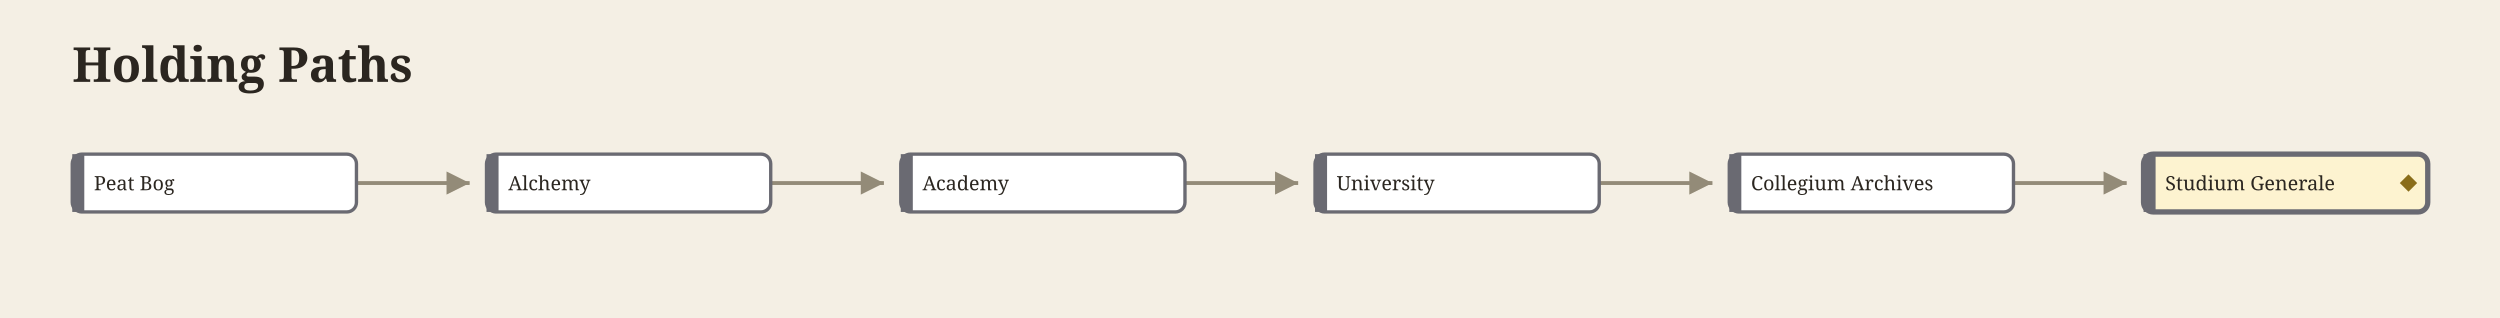
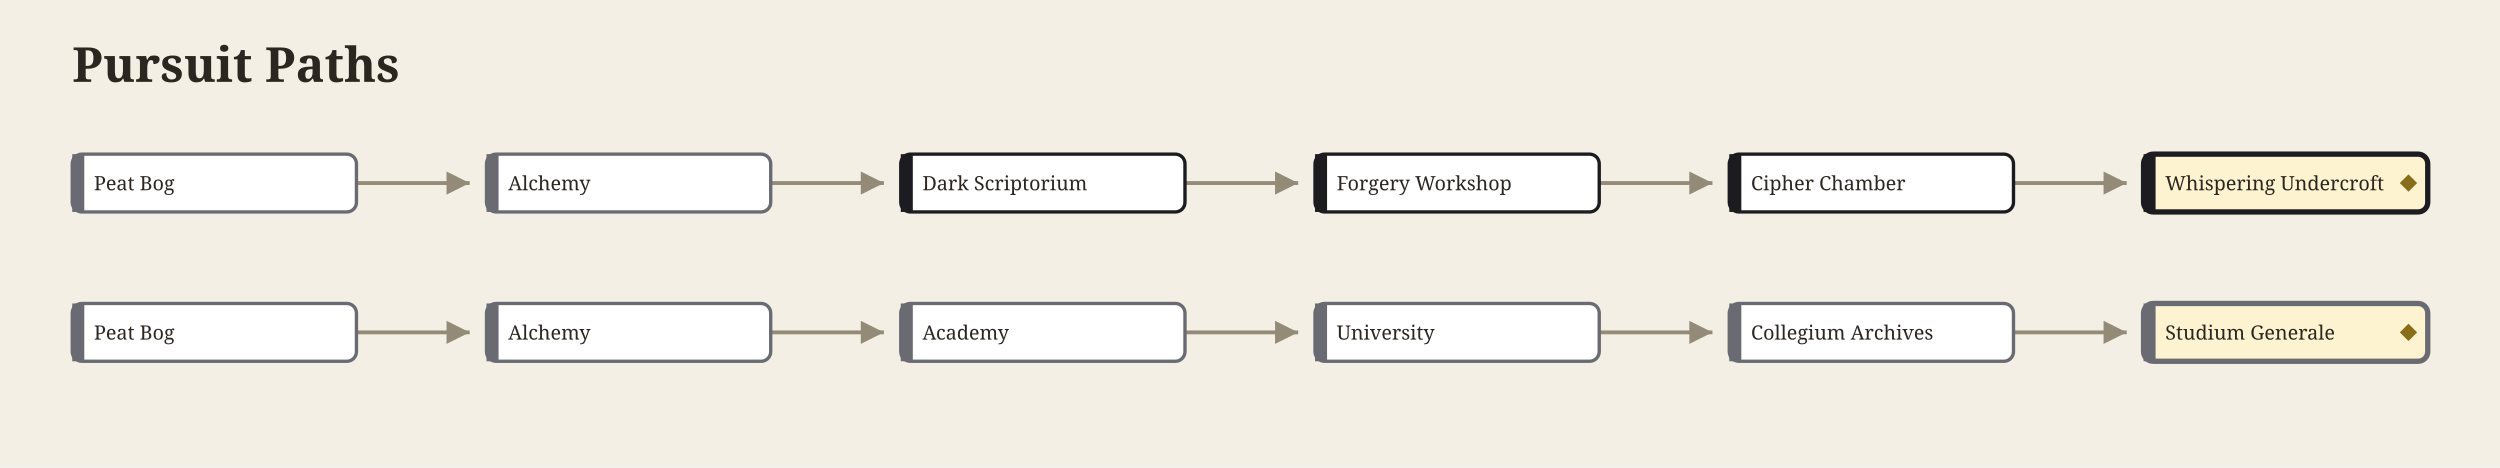
- <svg xmlns="http://www.w3.org/2000/svg" width="1038" height="132" viewBox="0 0 1038 132" font-family="Georgia, serif">
-   <rect width="1038" height="132" fill="#f4efe4" />
+ <svg xmlns="http://www.w3.org/2000/svg" width="1038" height="194" viewBox="0 0 1038 194" font-family="Georgia, serif">
+   <rect width="1038" height="194" fill="#f4efe4" />
  <defs>
    <marker id="arw-2E5A8C" markerWidth="7" markerHeight="7" refX="6" refY="3" orient="auto">
      <path d="M0,0 L6,3 L0,6 Z" fill="#2E5A8C" />
    </marker>
    <marker id="arw-9E2B25" markerWidth="7" markerHeight="7" refX="6" refY="3" orient="auto">
      <path d="M0,0 L6,3 L0,6 Z" fill="#9E2B25" />
    </marker>
    <marker id="arw-1c9c8c" markerWidth="7" markerHeight="7" refX="6" refY="3" orient="auto">
      <path d="M0,0 L6,3 L0,6 Z" fill="#1c9c8c" />
    </marker>
    <marker id="arw-C6A024" markerWidth="7" markerHeight="7" refX="6" refY="3" orient="auto">
      <path d="M0,0 L6,3 L0,6 Z" fill="#C6A024" />
    </marker>
    <marker id="arw-6A3D8F" markerWidth="7" markerHeight="7" refX="6" refY="3" orient="auto">
      <path d="M0,0 L6,3 L0,6 Z" fill="#6A3D8F" />
    </marker>
    <marker id="arw-CC6A1A" markerWidth="7" markerHeight="7" refX="6" refY="3" orient="auto">
      <path d="M0,0 L6,3 L0,6 Z" fill="#CC6A1A" />
    </marker>
    <marker id="arw-3a7d3a" markerWidth="7" markerHeight="7" refX="6" refY="3" orient="auto">
      <path d="M0,0 L6,3 L0,6 Z" fill="#3a7d3a" />
    </marker>
    <marker id="arw-b5347a" markerWidth="7" markerHeight="7" refX="6" refY="3" orient="auto">
      <path d="M0,0 L6,3 L0,6 Z" fill="#b5347a" />
    </marker>
    <marker id="arw-2b6f9e" markerWidth="7" markerHeight="7" refX="6" refY="3" orient="auto">
      <path d="M0,0 L6,3 L0,6 Z" fill="#2b6f9e" />
    </marker>
    <marker id="arw-8a6d1a" markerWidth="7" markerHeight="7" refX="6" refY="3" orient="auto">
      <path d="M0,0 L6,3 L0,6 Z" fill="#8a6d1a" />
    </marker>
    <marker id="arw-5f5647" markerWidth="7" markerHeight="7" refX="6" refY="3" orient="auto">
      <path d="M0,0 L6,3 L0,6 Z" fill="#5f5647" />
    </marker>
    <marker id="arw-7a2ea0" markerWidth="7" markerHeight="7" refX="6" refY="3" orient="auto">
      <path d="M0,0 L6,3 L0,6 Z" fill="#7a2ea0" />
    </marker>
    <marker id="arw-0f8a7e" markerWidth="7" markerHeight="7" refX="6" refY="3" orient="auto">
      <path d="M0,0 L6,3 L0,6 Z" fill="#0f8a7e" />
    </marker>
    <marker id="arw-a83232" markerWidth="7" markerHeight="7" refX="6" refY="3" orient="auto">
      <path d="M0,0 L6,3 L0,6 Z" fill="#a83232" />
    </marker>
    <marker id="arw-8f8672" markerWidth="7" markerHeight="7" refX="6" refY="3" orient="auto">
      <path d="M0,0 L6,3 L0,6 Z" fill="#8f8672" />
    </marker>
  </defs>
-   <text x="30" y="34" font-size="20" font-weight="bold" fill="#2b2620">Holding Paths</text>
+   <text x="30" y="34" font-size="20" font-weight="bold" fill="#2b2620">Pursuit Paths</text>
  <path d="M148,76 L195,76" fill="none" stroke="#f4efe4" stroke-width="4.6" opacity="1" />
  <path d="M148,76 L195,76" fill="none" stroke="#8f8672" stroke-width="1.6" opacity="0.95" marker-end="url(#arw-8f8672)" />
  <path d="M320,76 L367,76" fill="none" stroke="#f4efe4" stroke-width="4.6" opacity="1" />
  <path d="M320,76 L367,76" fill="none" stroke="#8f8672" stroke-width="1.6" opacity="0.95" marker-end="url(#arw-8f8672)" />
  <path d="M492,76 L539,76" fill="none" stroke="#f4efe4" stroke-width="4.6" opacity="1" />
  <path d="M492,76 L539,76" fill="none" stroke="#8f8672" stroke-width="1.6" opacity="0.95" marker-end="url(#arw-8f8672)" />
  <path d="M664,76 L711,76" fill="none" stroke="#f4efe4" stroke-width="4.6" opacity="1" />
  <path d="M664,76 L711,76" fill="none" stroke="#8f8672" stroke-width="1.6" opacity="0.95" marker-end="url(#arw-8f8672)" />
  <path d="M836,76 L883,76" fill="none" stroke="#f4efe4" stroke-width="4.6" opacity="1" />
  <path d="M836,76 L883,76" fill="none" stroke="#8f8672" stroke-width="1.6" opacity="0.95" marker-end="url(#arw-8f8672)" />
  <rect x="30" y="64" width="118" height="24" rx="4" fill="#ffffff" stroke="#6a6a72" stroke-width="1.4" />
  <rect x="30" y="64" width="5" height="24" fill="#6a6a72" />
  <text x="39" y="79" font-size="8.2" fill="#2b2620">Peat Bog</text>
  <rect x="202" y="64" width="118" height="24" rx="4" fill="#ffffff" stroke="#6a6a72" stroke-width="1.4" />
  <rect x="202" y="64" width="5" height="24" fill="#6a6a72" />
  <text x="211" y="79" font-size="8.2" fill="#2b2620">Alchemy</text>
-   <rect x="374" y="64" width="118" height="24" rx="4" fill="#ffffff" stroke="#6a6a72" stroke-width="1.4" />
-   <rect x="374" y="64" width="5" height="24" fill="#6a6a72" />
-   <text x="383" y="79" font-size="8.2" fill="#2b2620">Academy</text>
-   <rect x="546" y="64" width="118" height="24" rx="4" fill="#ffffff" stroke="#6a6a72" stroke-width="1.4" />
-   <rect x="546" y="64" width="5" height="24" fill="#6a6a72" />
-   <text x="555" y="79" font-size="8.2" fill="#2b2620">University</text>
-   <rect x="718" y="64" width="118" height="24" rx="4" fill="#ffffff" stroke="#6a6a72" stroke-width="1.4" />
-   <rect x="718" y="64" width="5" height="24" fill="#6a6a72" />
-   <text x="727" y="79" font-size="8.2" fill="#2b2620">Collegium Archives</text>
-   <rect x="890" y="64" width="118" height="24" rx="4" fill="#fdf3d0" stroke="#6a6a72" stroke-width="2.2" />
-   <rect x="890" y="64" width="5" height="24" fill="#6a6a72" />
-   <text x="899" y="79" font-size="8.2" fill="#2b2620">Studium Generale</text>
+   <rect x="374" y="64" width="118" height="24" rx="4" fill="#ffffff" stroke="#1c1c20" stroke-width="1.4" />
+   <rect x="374" y="64" width="5" height="24" fill="#1c1c20" />
+   <text x="383" y="79" font-size="8.2" fill="#2b2620">Dark Scriptorium</text>
+   <rect x="546" y="64" width="118" height="24" rx="4" fill="#ffffff" stroke="#1c1c20" stroke-width="1.4" />
+   <rect x="546" y="64" width="5" height="24" fill="#1c1c20" />
+   <text x="555" y="79" font-size="8.2" fill="#2b2620">Forgery Workshop</text>
+   <rect x="718" y="64" width="118" height="24" rx="4" fill="#ffffff" stroke="#1c1c20" stroke-width="1.4" />
+   <rect x="718" y="64" width="5" height="24" fill="#1c1c20" />
+   <text x="727" y="79" font-size="8.2" fill="#2b2620">Cipher Chamber</text>
+   <rect x="890" y="64" width="118" height="24" rx="4" fill="#fdf3d0" stroke="#1c1c20" stroke-width="2.2" />
+   <rect x="890" y="64" width="5" height="24" fill="#1c1c20" />
+   <text x="899" y="79" font-size="8.2" fill="#2b2620">Whispering Undercroft</text>
  <polygon points="1000.0,72.4 1003.6,76.0 1000.0,79.6 996.4,76.0" fill="#8a6d1a" />
+   <path d="M148,138 L195,138" fill="none" stroke="#f4efe4" stroke-width="4.6" opacity="1" />
+   <path d="M148,138 L195,138" fill="none" stroke="#8f8672" stroke-width="1.6" opacity="0.95" marker-end="url(#arw-8f8672)" />
+   <path d="M320,138 L367,138" fill="none" stroke="#f4efe4" stroke-width="4.6" opacity="1" />
+   <path d="M320,138 L367,138" fill="none" stroke="#8f8672" stroke-width="1.6" opacity="0.95" marker-end="url(#arw-8f8672)" />
+   <path d="M492,138 L539,138" fill="none" stroke="#f4efe4" stroke-width="4.6" opacity="1" />
+   <path d="M492,138 L539,138" fill="none" stroke="#8f8672" stroke-width="1.6" opacity="0.95" marker-end="url(#arw-8f8672)" />
+   <path d="M664,138 L711,138" fill="none" stroke="#f4efe4" stroke-width="4.6" opacity="1" />
+   <path d="M664,138 L711,138" fill="none" stroke="#8f8672" stroke-width="1.6" opacity="0.95" marker-end="url(#arw-8f8672)" />
+   <path d="M836,138 L883,138" fill="none" stroke="#f4efe4" stroke-width="4.6" opacity="1" />
+   <path d="M836,138 L883,138" fill="none" stroke="#8f8672" stroke-width="1.6" opacity="0.95" marker-end="url(#arw-8f8672)" />
+   <rect x="30" y="126" width="118" height="24" rx="4" fill="#ffffff" stroke="#6a6a72" stroke-width="1.4" />
+   <rect x="30" y="126" width="5" height="24" fill="#6a6a72" />
+   <text x="39" y="141" font-size="8.2" fill="#2b2620">Peat Bog</text>
+   <rect x="202" y="126" width="118" height="24" rx="4" fill="#ffffff" stroke="#6a6a72" stroke-width="1.4" />
+   <rect x="202" y="126" width="5" height="24" fill="#6a6a72" />
+   <text x="211" y="141" font-size="8.2" fill="#2b2620">Alchemy</text>
+   <rect x="374" y="126" width="118" height="24" rx="4" fill="#ffffff" stroke="#6a6a72" stroke-width="1.4" />
+   <rect x="374" y="126" width="5" height="24" fill="#6a6a72" />
+   <text x="383" y="141" font-size="8.2" fill="#2b2620">Academy</text>
+   <rect x="546" y="126" width="118" height="24" rx="4" fill="#ffffff" stroke="#6a6a72" stroke-width="1.4" />
+   <rect x="546" y="126" width="5" height="24" fill="#6a6a72" />
+   <text x="555" y="141" font-size="8.2" fill="#2b2620">University</text>
+   <rect x="718" y="126" width="118" height="24" rx="4" fill="#ffffff" stroke="#6a6a72" stroke-width="1.4" />
+   <rect x="718" y="126" width="5" height="24" fill="#6a6a72" />
+   <text x="727" y="141" font-size="8.2" fill="#2b2620">Collegium Archives</text>
+   <rect x="890" y="126" width="118" height="24" rx="4" fill="#fdf3d0" stroke="#6a6a72" stroke-width="2.2" />
+   <rect x="890" y="126" width="5" height="24" fill="#6a6a72" />
+   <text x="899" y="141" font-size="8.2" fill="#2b2620">Studium Generale</text>
+   <polygon points="1000.0,134.4 1003.6,138.0 1000.0,141.6 996.4,138.0" fill="#8a6d1a" />
</svg>
